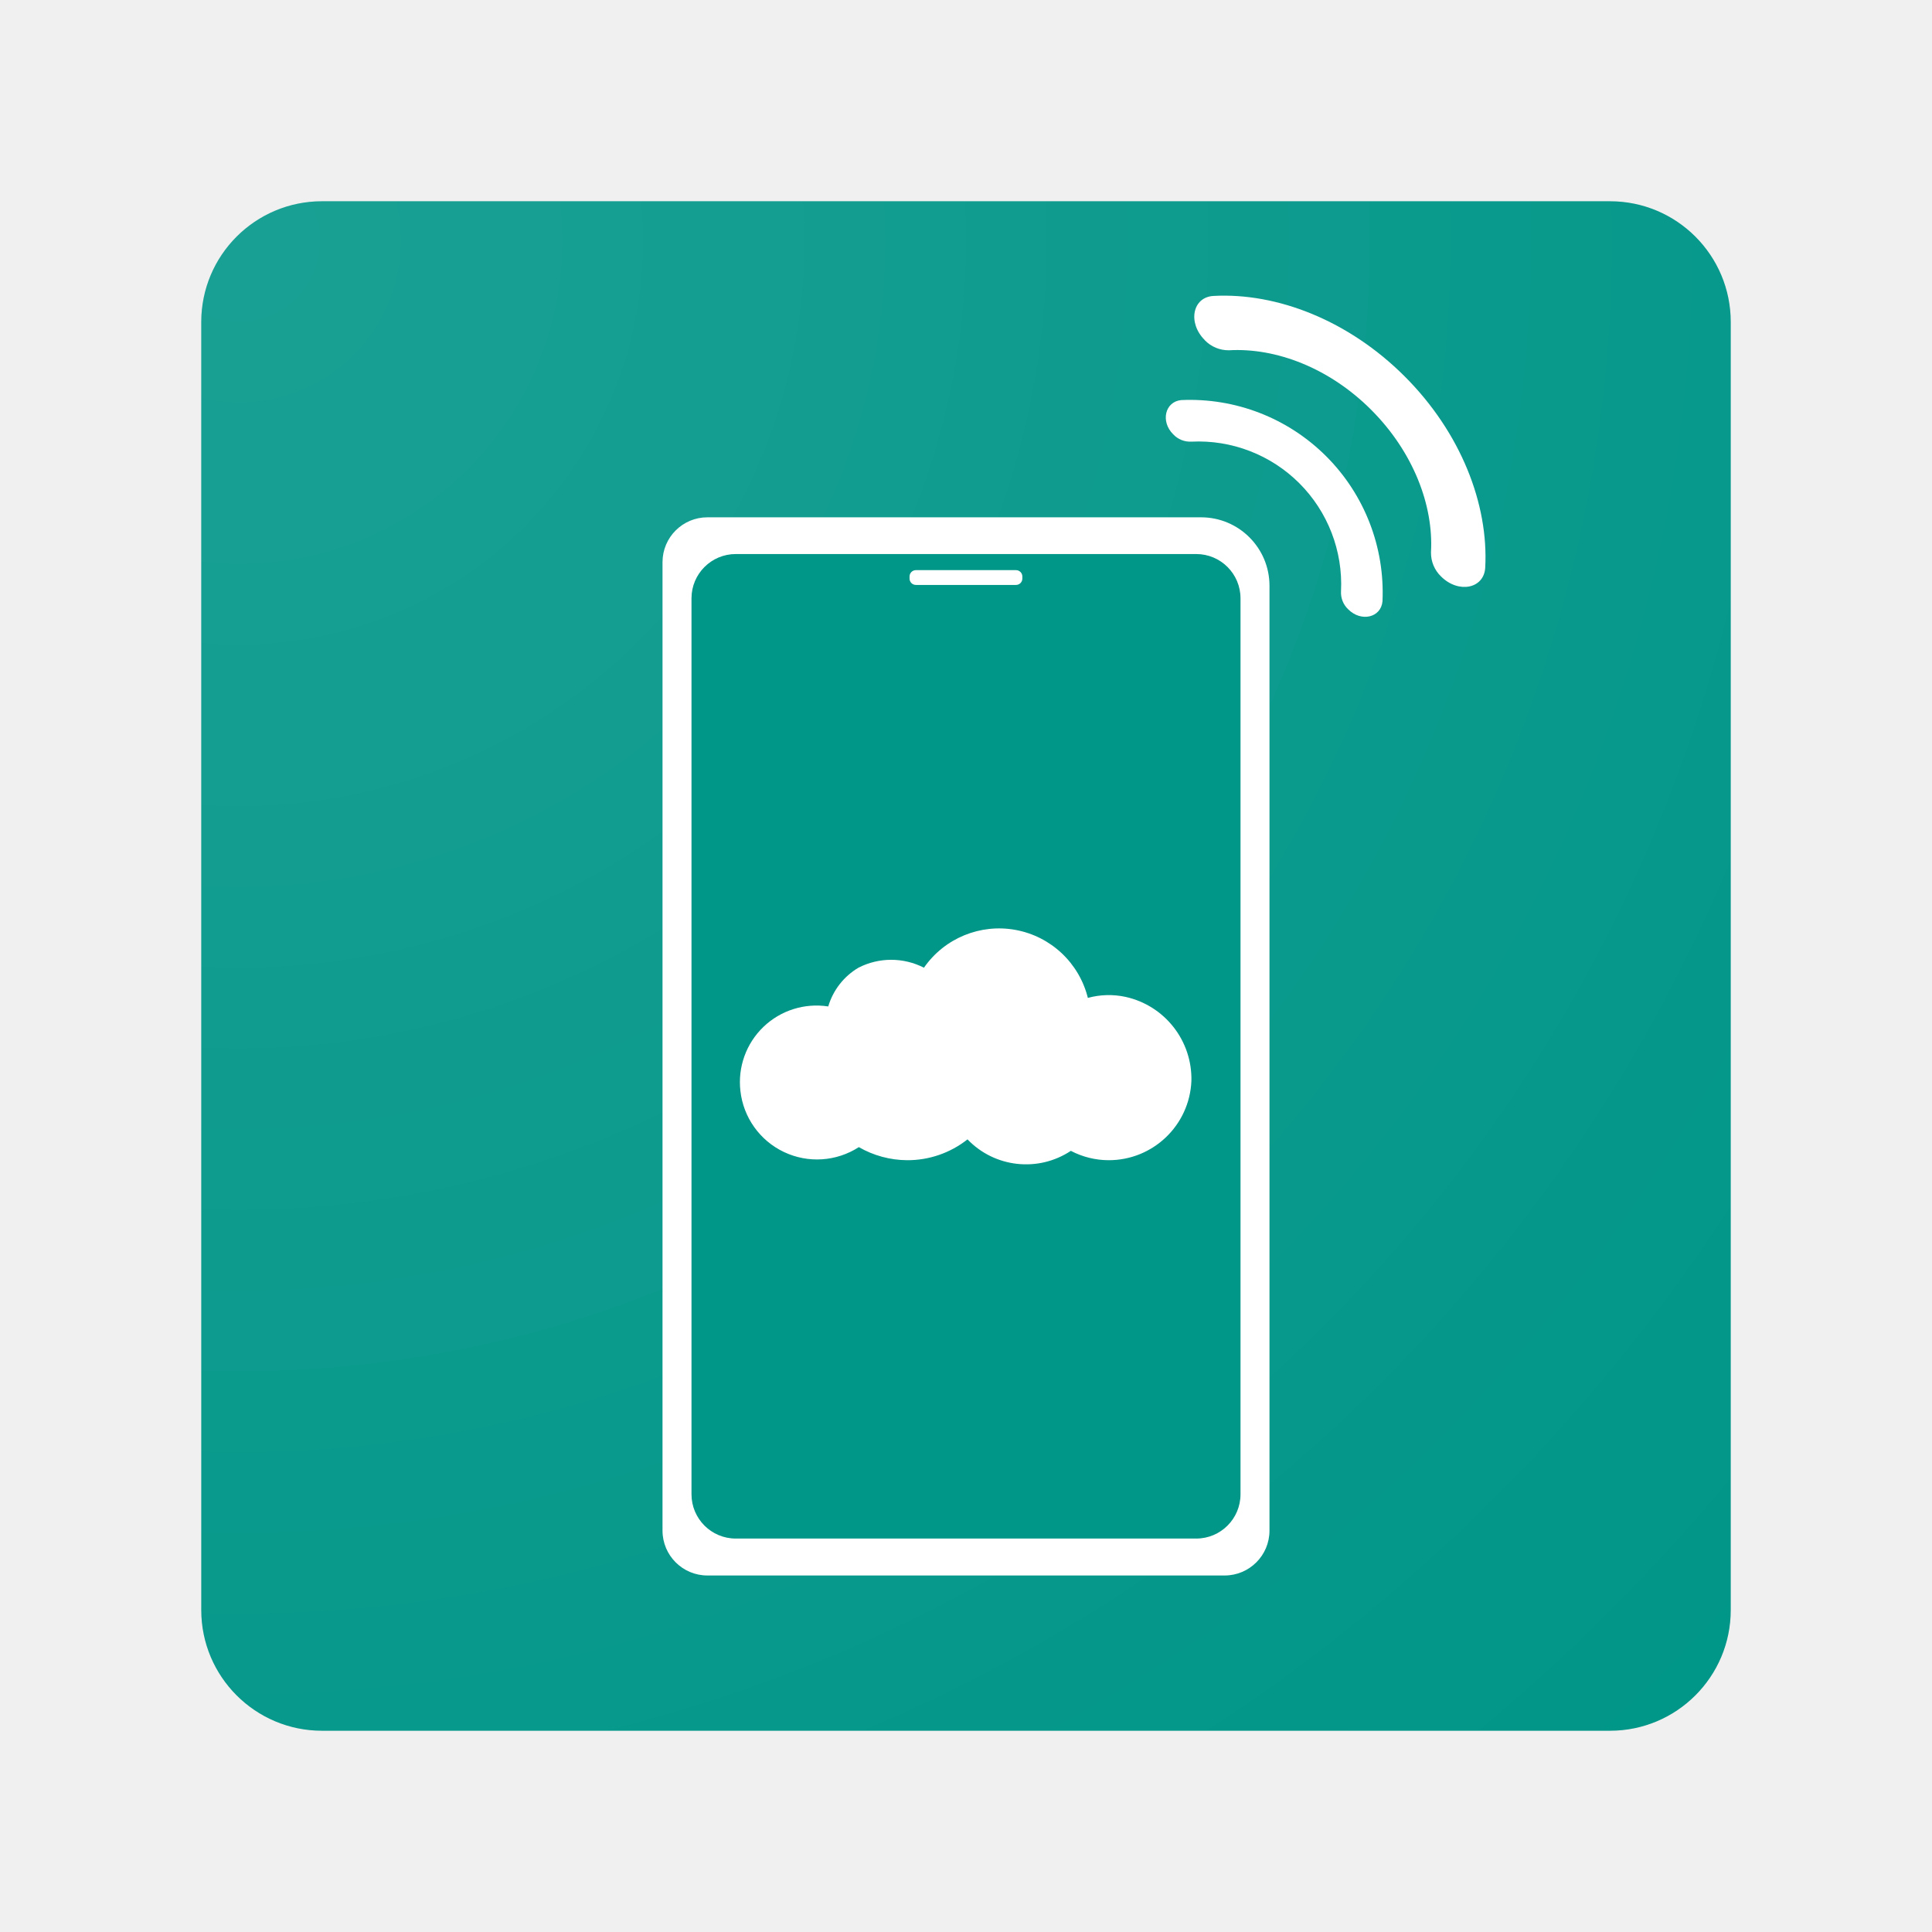
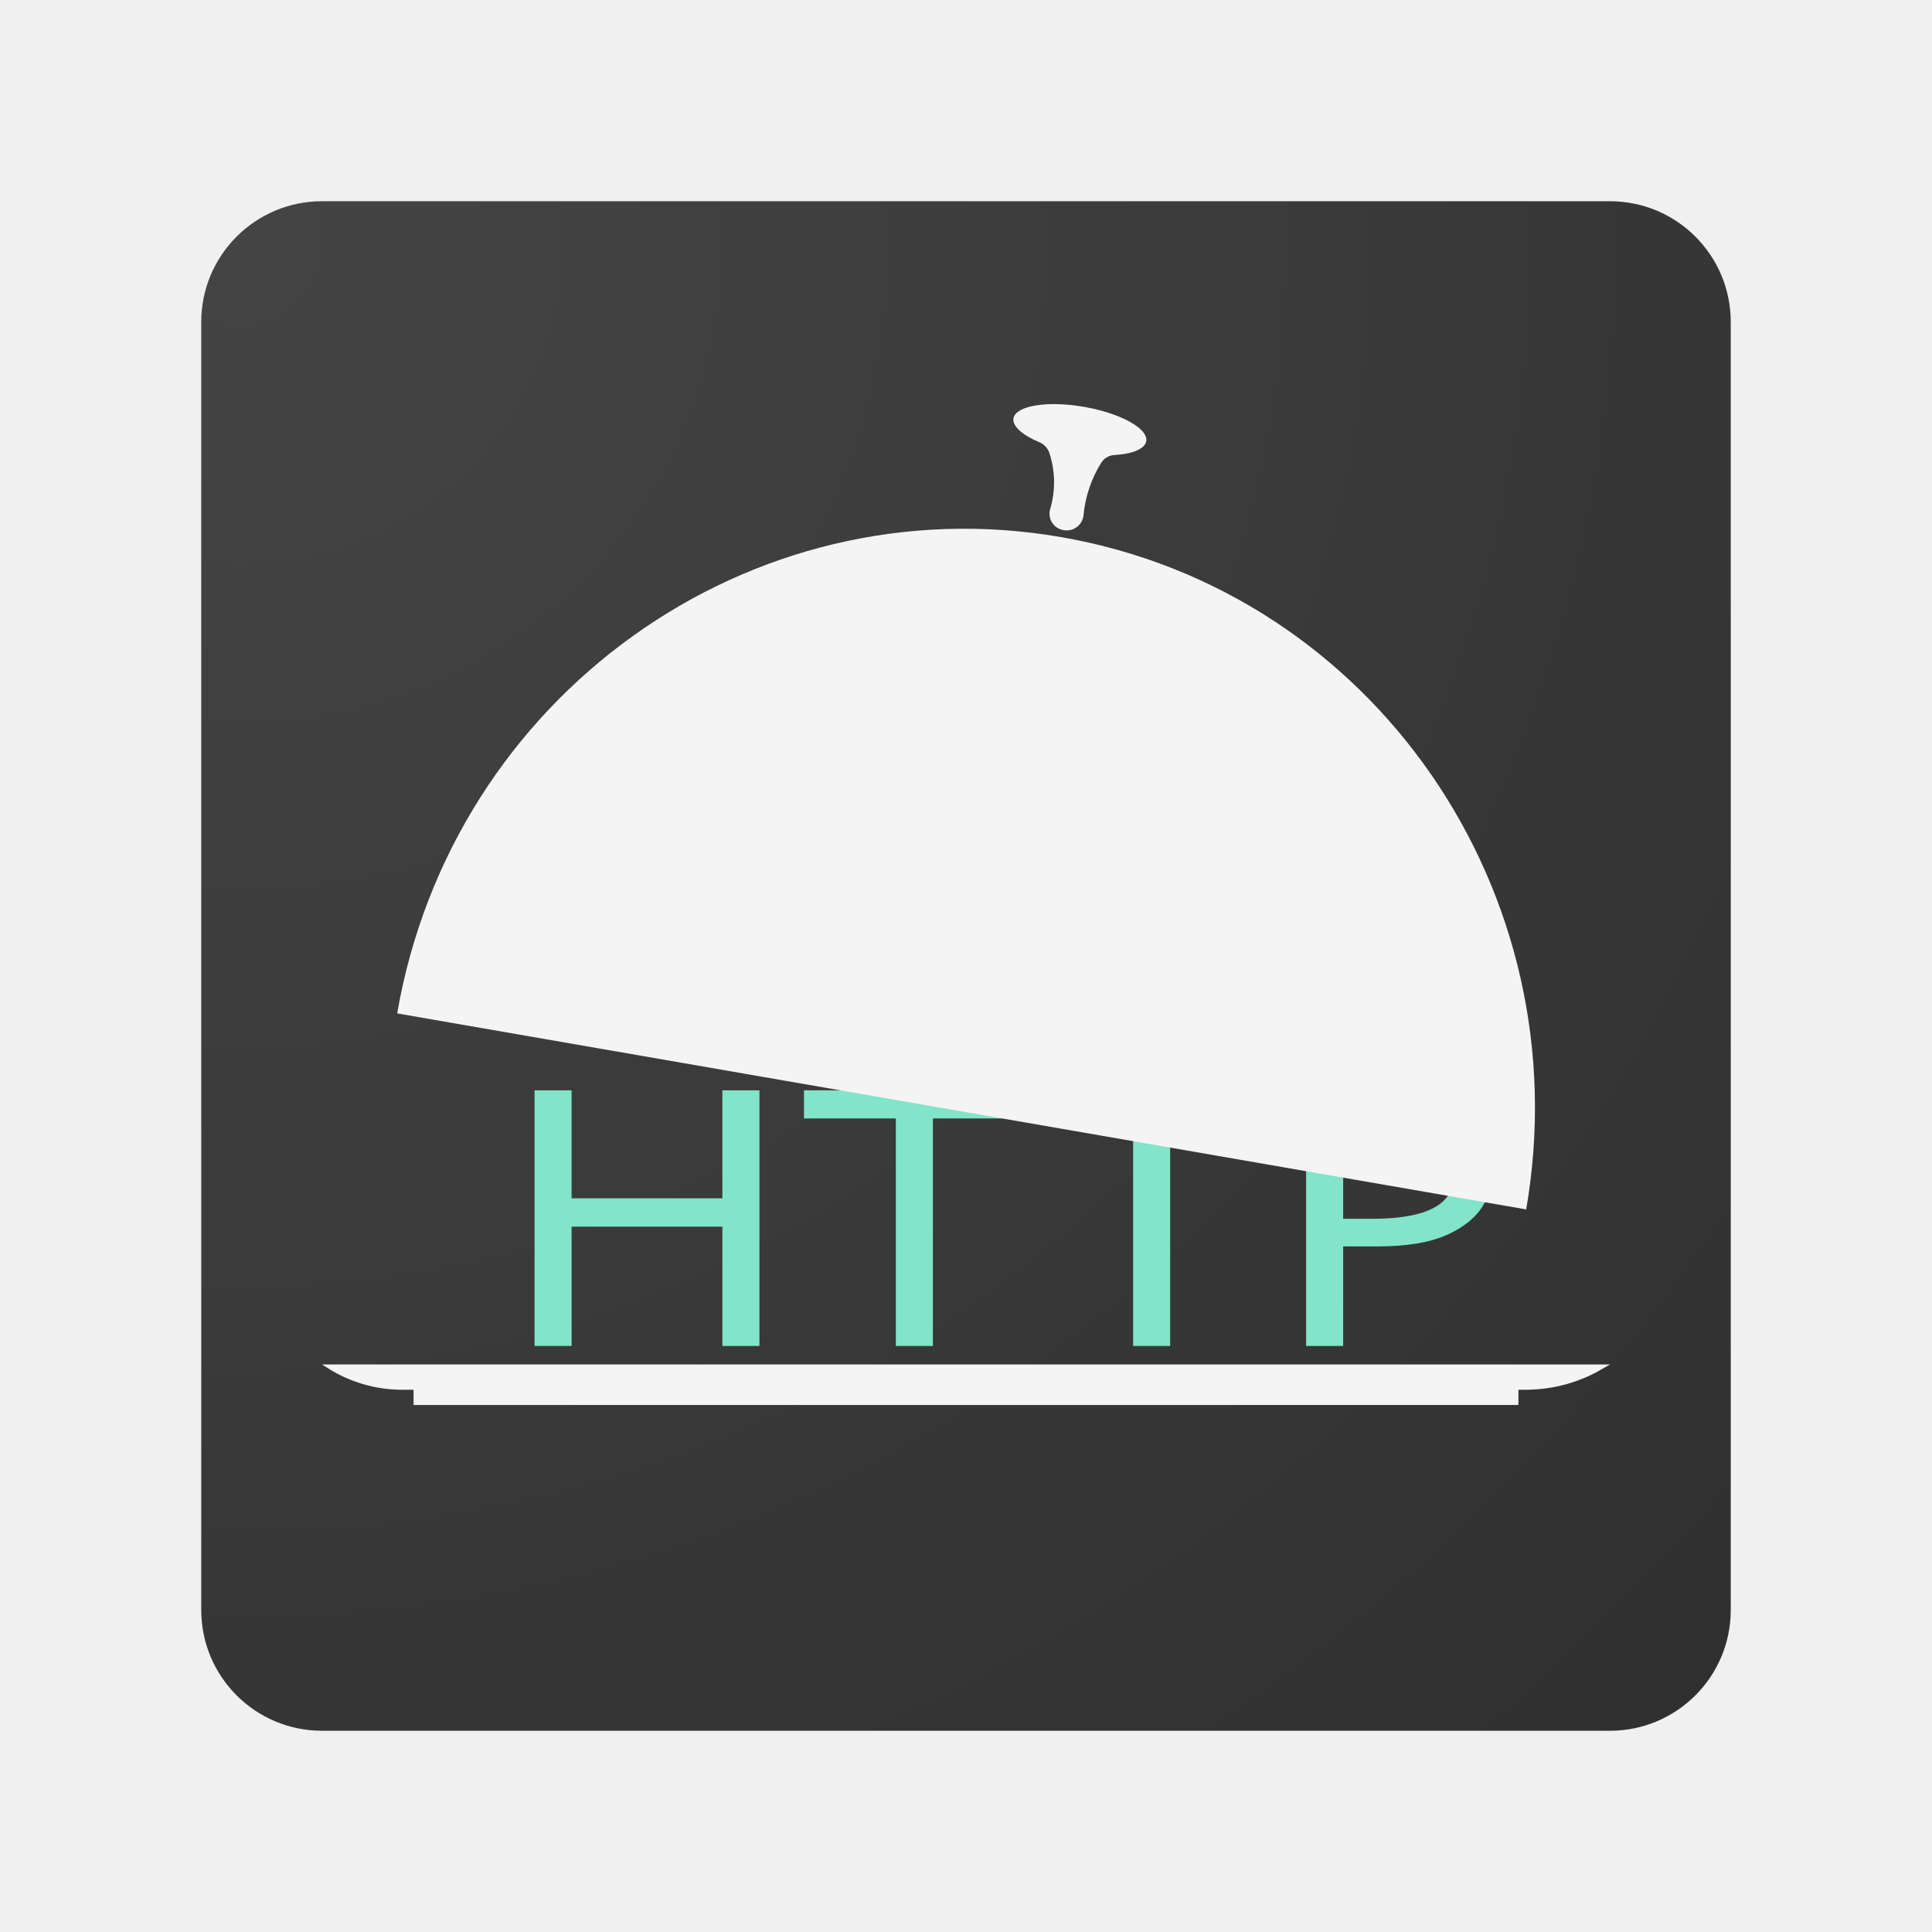
<svg xmlns="http://www.w3.org/2000/svg" viewBox="0 0 192 192">
  <defs>
-     <style>.cls-1{fill:#009688;}.cls-2{fill:url(#radial-gradient);}.cls-3{fill:#fff;}</style>
+     <style>.cls-1{fill:#303030;}.cls-2{fill:url(#radial-gradient);}.cls-3{font-size:35.6px;fill:#82e4c8;font-family:ForteMT, Forte;}.cls-4{fill:#f4f4f4;}</style>
    <radialGradient id="radial-gradient" cx="23.77" cy="23.93" r="204.62" gradientUnits="userSpaceOnUse">
      <stop offset="0" stop-color="#fff" stop-opacity="0.1" />
      <stop offset="1" stop-color="#fff" stop-opacity="0" />
    </radialGradient>
  </defs>
  <g id="back">
    <rect class="cls-1" x="20" y="20" width="152" height="152" rx="12" />
  </g>
  <g id="finish">
    <rect class="cls-2" x="20" y="20" width="152" height="152" rx="12" />
  </g>
  <g id="keylines">
-     <path class="cls-3" d="M70.3,51.41h49.06a6.8,6.8,0,0,1,6.8,6.8v93.9a4.46,4.46,0,0,1-4.46,4.46H70.3a4.46,4.46,0,0,1-4.46-4.46V55.86A4.46,4.46,0,0,1,70.3,51.41Z" />
-     <rect class="cls-1" x="68.72" y="55.06" width="54.56" height="97.84" rx="4.4" />
-     <rect class="cls-3" x="90.39" y="56.66" width="11.21" height="1.47" rx="0.63" />
-     <path class="cls-3" d="M111.86,99.07a7.87,7.87,0,0,0-3.75.1,9.09,9.09,0,0,0-16.29-3,7.13,7.13,0,0,0-6.51,0,6.67,6.67,0,0,0-3,3.85,7.61,7.61,0,0,0-8.73,8.39A7.66,7.66,0,0,0,85.35,114a9.73,9.73,0,0,0,4.8,1.3,9.61,9.61,0,0,0,6-2.07,8.06,8.06,0,0,0,10.27,1.14,8.12,8.12,0,0,0,3.74.93,8.22,8.22,0,0,0,8.24-7.87A8.35,8.35,0,0,0,111.86,99.07Z" />
-     <path class="cls-3" d="M116.59,43.16a2.31,2.31,0,0,0,1.81.73,14.19,14.19,0,0,1,14.87,14.86,2.28,2.28,0,0,0,.72,1.81h0c1.28,1.28,3.25.82,3.4-.8a19.15,19.15,0,0,0-20-20c-1.61.15-2.08,2.13-.8,3.4Z" />
-     <path class="cls-3" d="M119.73,33.81a3.28,3.28,0,0,0,2.4,1c4.69-.27,10,1.77,14.15,5.93s6.2,9.46,5.93,14.15a3.26,3.26,0,0,0,1,2.4h0c1.73,1.72,4.27,1.22,4.39-.88.34-6.31-2.42-13.42-8-19s-12.7-8.34-19-8c-2.09.11-2.6,2.66-.87,4.39Z" />
+     <text class="cls-3" transform="translate(49.15 133.76) scale(1.15 1)">HTTP</text>
+     <path class="cls-4" d="M32,135.6l1.06.66a13.87,13.87,0,0,0,7.22,1.85h.82v1.52H150.9v-1.52h.48a15.06,15.06,0,0,0,7.25-1.73l1.37-.78Z" />
+     <path class="cls-4" d="M105.47,53.38c-31-5.38-60.54,15.81-66,47.33l112.2,19.48C157.13,88.67,136.45,58.76,105.47,53.38Z" />
+     <path class="cls-4" d="M113.91,43.85c.22-1.26-2.56-2.79-6.19-3.42s-6.76-.12-7,1.13c-.14.8.91,1.7,2.62,2.41a1.77,1.77,0,0,1,.93,1,9.34,9.34,0,0,1,.07,5.71,1.65,1.65,0,0,0,1.34,2h0a1.68,1.68,0,0,0,2-1.49A12,12,0,0,1,109.43,46a1.66,1.66,0,0,1,1.29-.78C112.52,45.12,113.77,44.63,113.91,43.85Z" />
  </g>
</svg>
